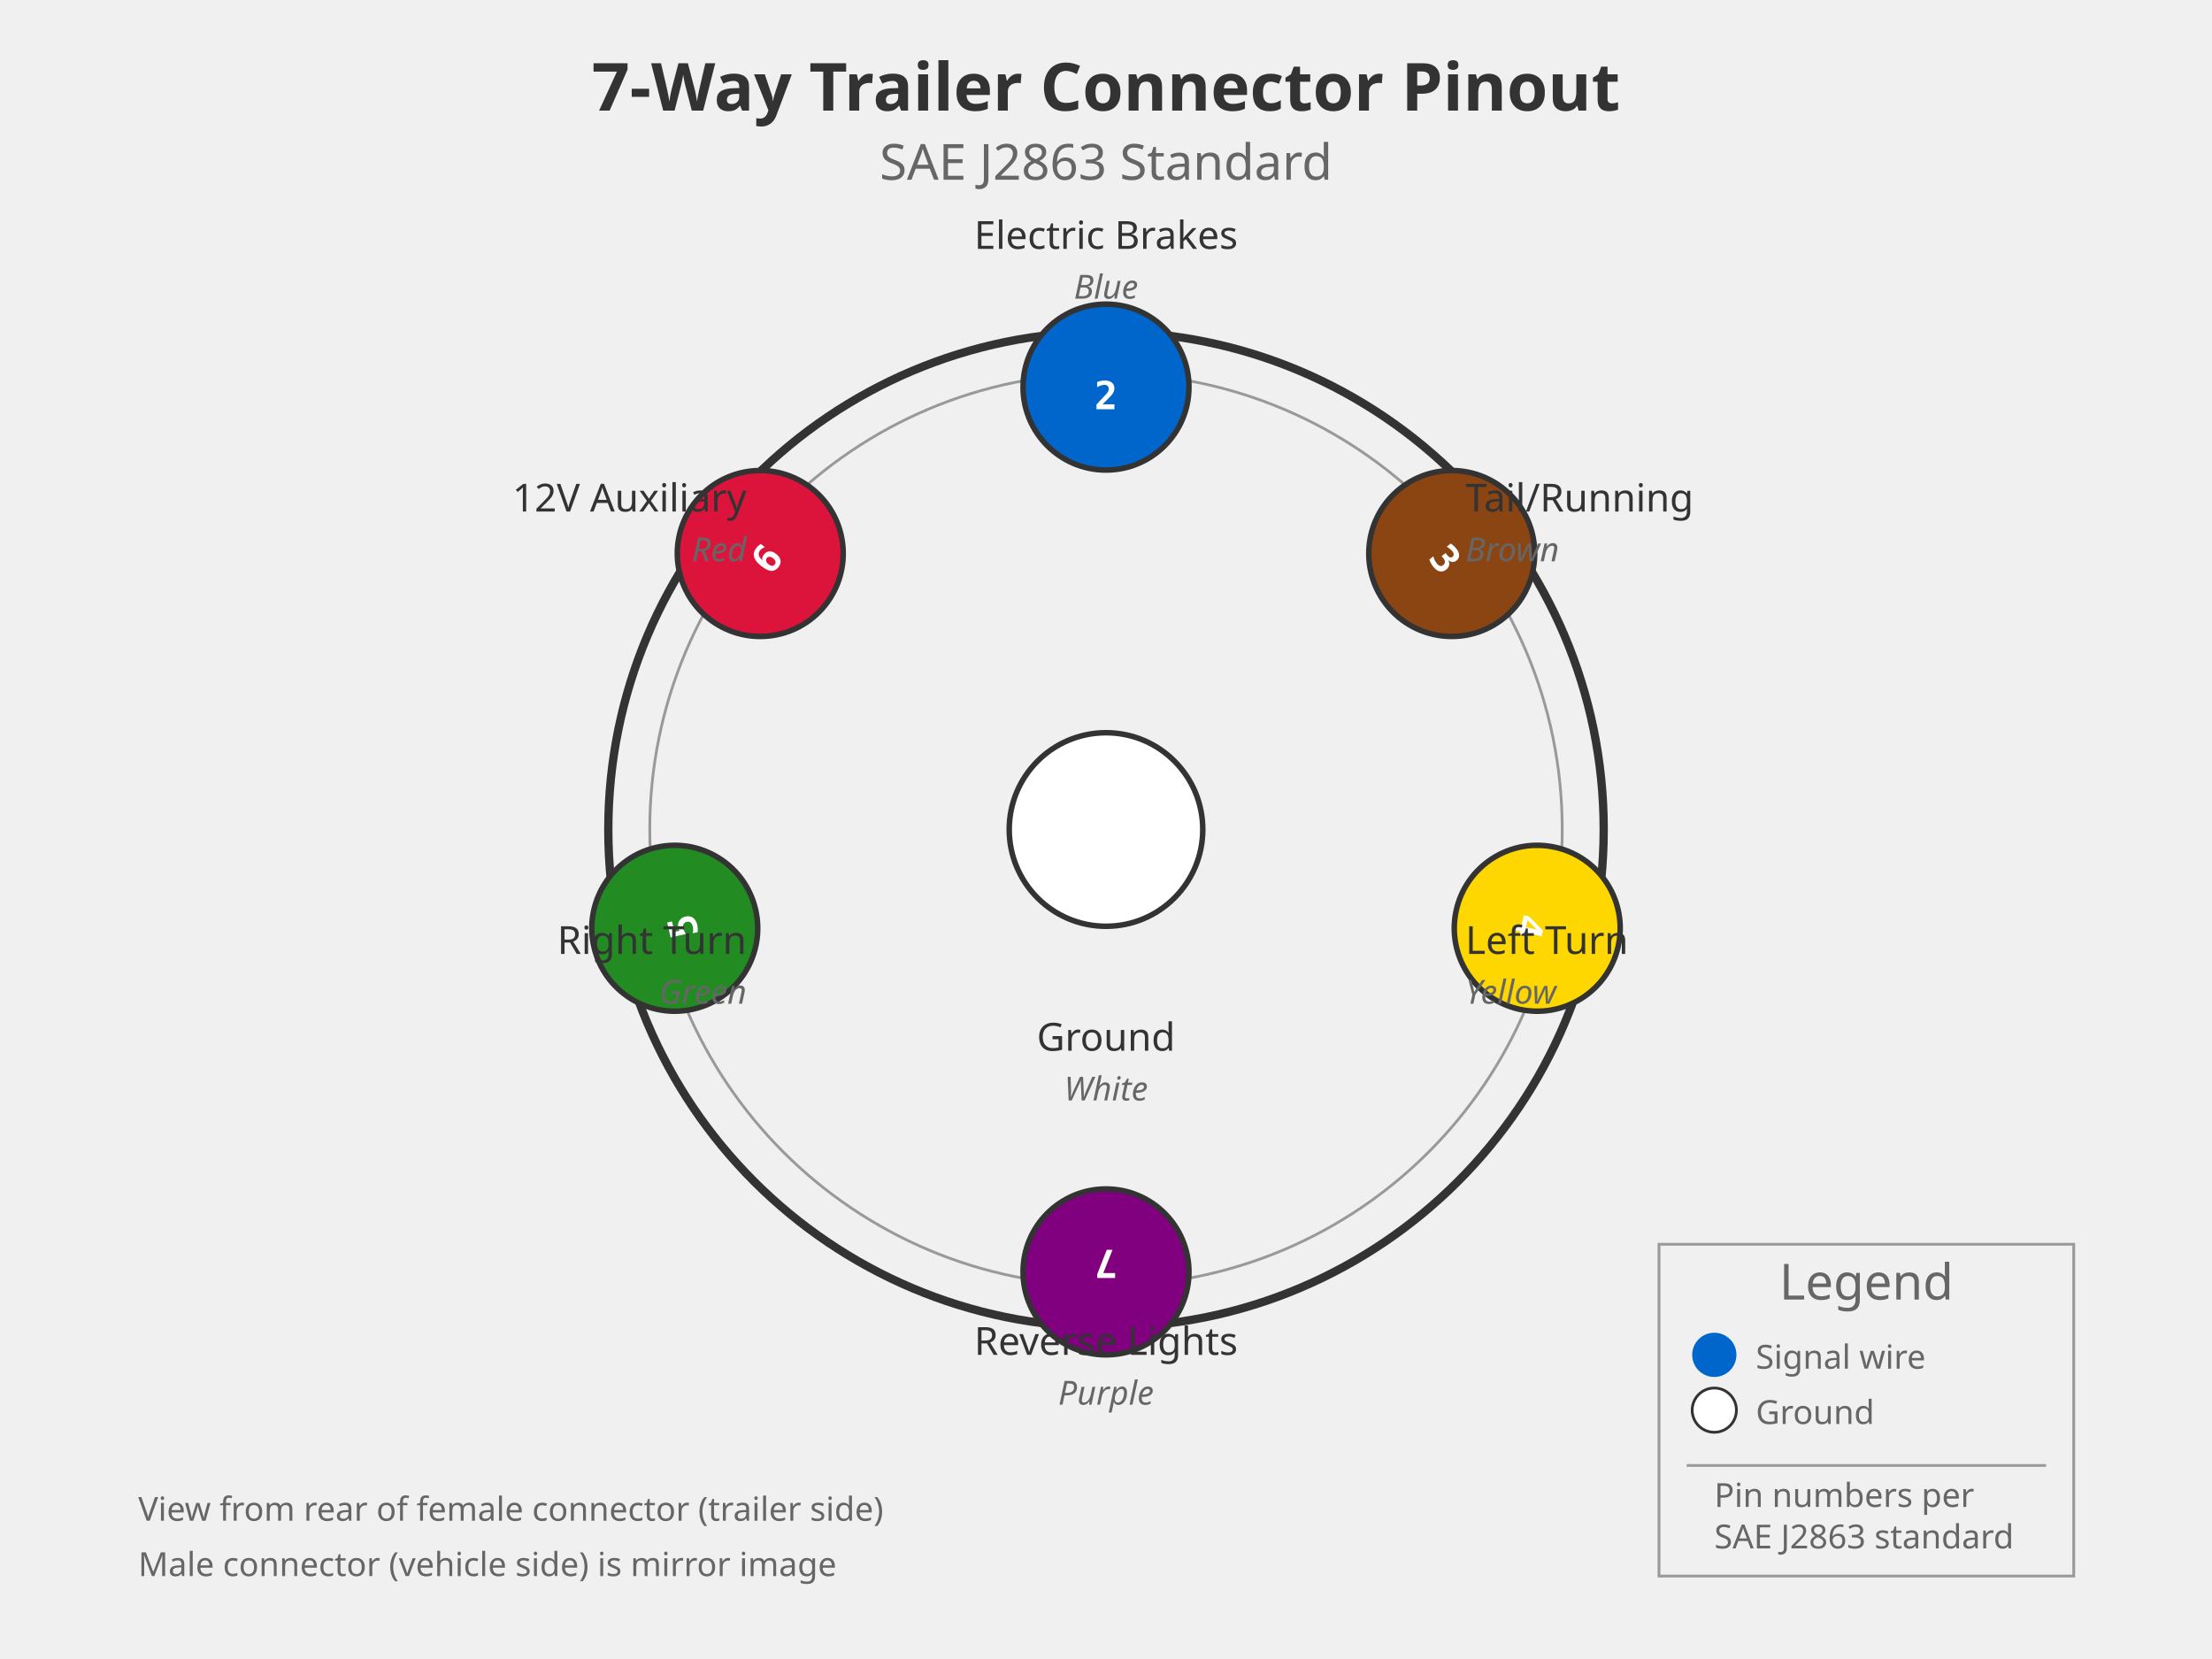
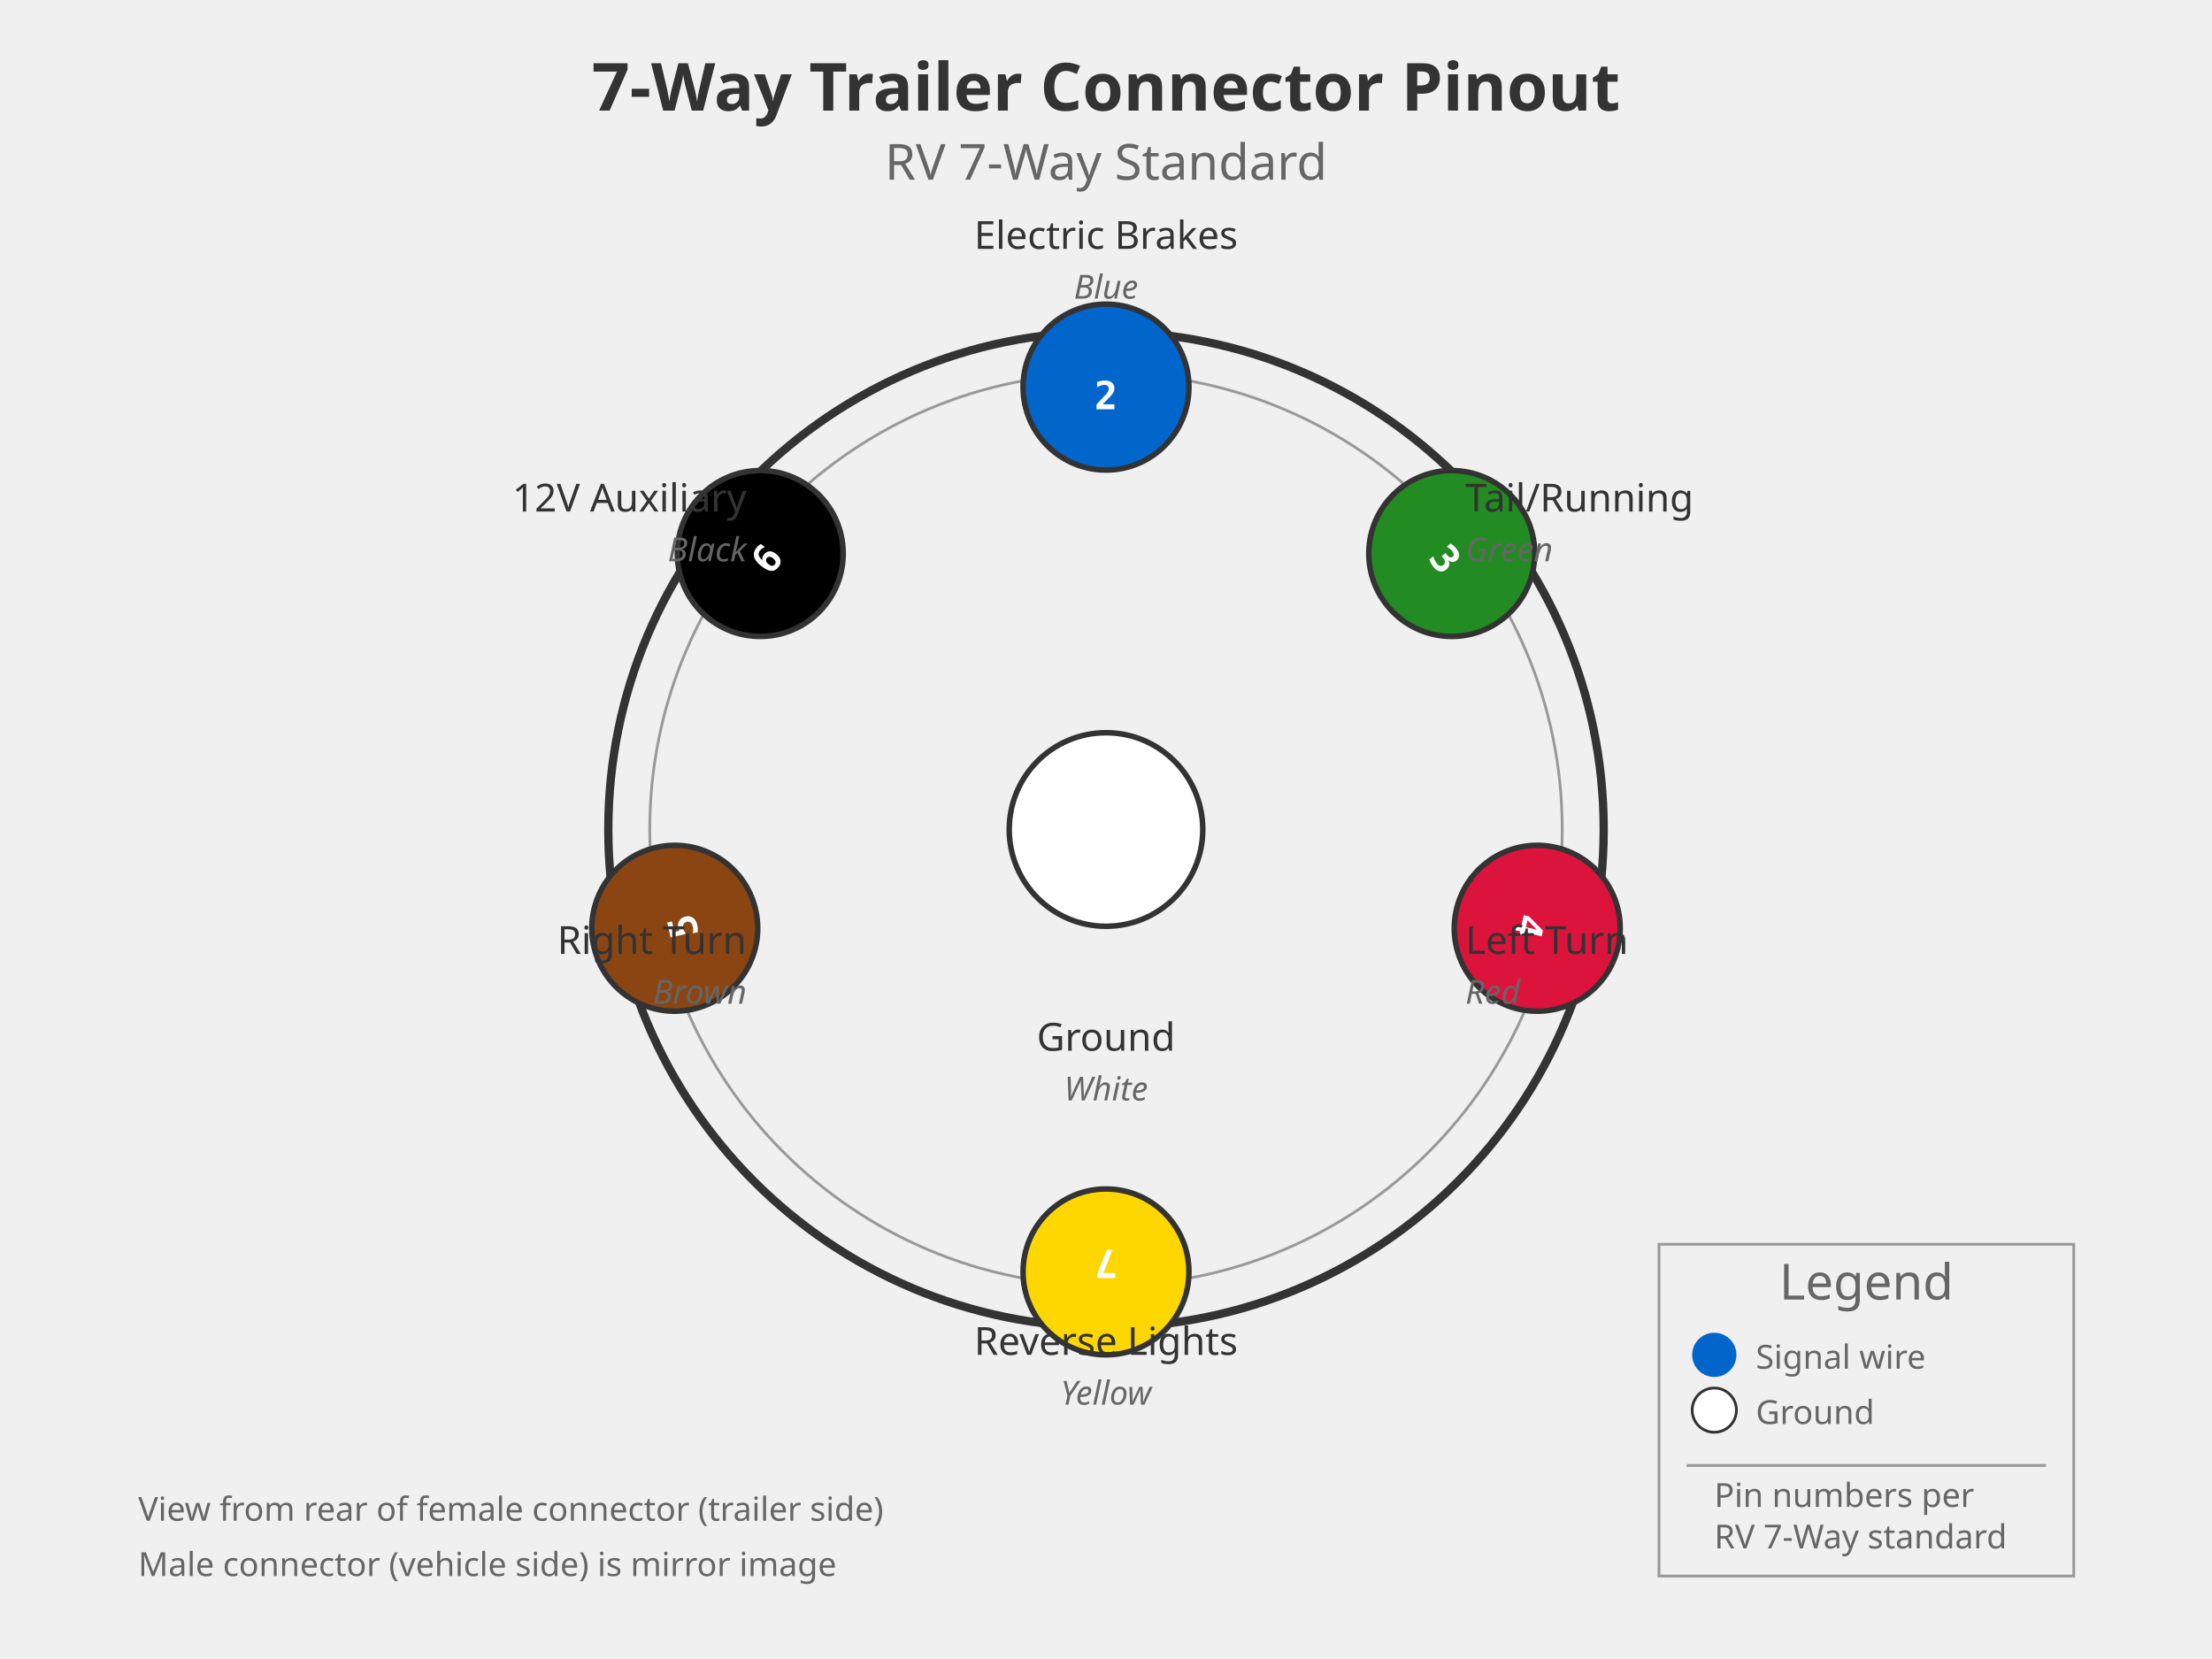
<svg xmlns="http://www.w3.org/2000/svg" viewBox="0 0 800 600">
  <defs>
    <style>
      .title { font: bold 24px sans-serif; fill: #333; }
      .subtitle { font: 18px sans-serif; fill: #666; }
      .pin-label { font: bold 14px monospace; fill: #fff; }
      .function-label { font: 14px sans-serif; fill: #333; }
      .wire-color { font: italic 12px sans-serif; fill: #666; }
      .note { font: 12px sans-serif; fill: #666; }
      .pin-circle { stroke: #333; stroke-width: 2; }
    </style>
  </defs>
  <text x="400" y="40" class="title" text-anchor="middle">7-Way Trailer Connector Pinout</text>
-   <text x="400" y="65" class="subtitle" text-anchor="middle">SAE J2863 Standard</text>
+   <text x="400" y="65" class="subtitle" text-anchor="middle">RV 7-Way Standard</text>
  <circle cx="400" cy="300" r="180" fill="none" stroke="#333" stroke-width="3" />
  <circle cx="400" cy="300" r="165" fill="none" stroke="#999" stroke-width="1" />
  <circle cx="400" cy="300" r="35" class="pin-circle" fill="#ffffff" />
  <text x="400" y="308" class="pin-label" fill="#000" text-anchor="middle">1</text>
  <text x="400" y="380" class="function-label" text-anchor="middle">Ground</text>
  <text x="400" y="398" class="wire-color" text-anchor="middle">White</text>
  <circle cx="400" cy="140" r="30" class="pin-circle" fill="#0066cc" />
  <text x="400" y="148" class="pin-label" text-anchor="middle">2</text>
  <text x="400" y="90" class="function-label" text-anchor="middle">Electric Brakes</text>
  <text x="400" y="108" class="wire-color" text-anchor="middle">Blue</text>
  <g transform="rotate(51.4 400 300)">
-     <circle cx="400" cy="140" r="30" class="pin-circle" fill="#8B4513" />
+     <circle cx="400" cy="140" r="30" class="pin-circle" fill="#228B22" />
    <text x="400" y="148" class="pin-label" text-anchor="middle">3</text>
  </g>
  <text x="530" y="185" class="function-label" text-anchor="start">Tail/Running</text>
-   <text x="530" y="203" class="wire-color" text-anchor="start">Brown</text>
+   <text x="530" y="203" class="wire-color" text-anchor="start">Green</text>
  <g transform="rotate(102.9 400 300)">
-     <circle cx="400" cy="140" r="30" class="pin-circle" fill="#FFD700" />
+     <circle cx="400" cy="140" r="30" class="pin-circle" fill="#DC143C" />
    <text x="400" y="148" class="pin-label" text-anchor="middle">4</text>
  </g>
  <text x="530" y="345" class="function-label" text-anchor="start">Left Turn</text>
-   <text x="530" y="363" class="wire-color" text-anchor="start">Yellow</text>
+   <text x="530" y="363" class="wire-color" text-anchor="start">Red</text>
  <g transform="rotate(-102.9 400 300)">
-     <circle cx="400" cy="140" r="30" class="pin-circle" fill="#228B22" />
+     <circle cx="400" cy="140" r="30" class="pin-circle" fill="#8B4513" />
    <text x="400" y="148" class="pin-label" text-anchor="middle">5</text>
  </g>
  <text x="270" y="345" class="function-label" text-anchor="end">Right Turn</text>
-   <text x="270" y="363" class="wire-color" text-anchor="end">Green</text>
+   <text x="270" y="363" class="wire-color" text-anchor="end">Brown</text>
  <g transform="rotate(-51.4 400 300)">
-     <circle cx="400" cy="140" r="30" class="pin-circle" fill="#DC143C" />
+     <circle cx="400" cy="140" r="30" class="pin-circle" fill="#000000" />
    <text x="400" y="148" class="pin-label" text-anchor="middle">6</text>
  </g>
  <text x="270" y="185" class="function-label" text-anchor="end">12V Auxiliary</text>
-   <text x="270" y="203" class="wire-color" text-anchor="end">Red</text>
+   <text x="270" y="203" class="wire-color" text-anchor="end">Black</text>
  <g transform="rotate(180 400 300)">
-     <circle cx="400" cy="140" r="30" class="pin-circle" fill="#800080" />
+     <circle cx="400" cy="140" r="30" class="pin-circle" fill="#FFD700" />
    <text x="400" y="148" class="pin-label" text-anchor="middle">7</text>
  </g>
  <text x="400" y="490" class="function-label" text-anchor="middle">Reverse Lights</text>
-   <text x="400" y="508" class="wire-color" text-anchor="middle">Purple</text>
+   <text x="400" y="508" class="wire-color" text-anchor="middle">Yellow</text>
  <text x="50" y="550" class="note">View from rear of female connector (trailer side)</text>
  <text x="50" y="570" class="note">Male connector (vehicle side) is mirror image</text>
  <rect x="600" y="450" width="150" height="120" fill="none" stroke="#999" stroke-width="1" />
  <text x="675" y="470" class="subtitle" text-anchor="middle">Legend</text>
  <circle cx="620" cy="490" r="8" fill="#0066cc" />
  <text x="635" y="495" class="note">Signal wire</text>
  <circle cx="620" cy="510" r="8" fill="#ffffff" stroke="#333" stroke-width="1" />
  <text x="635" y="515" class="note">Ground</text>
  <line x1="610" y1="530" x2="740" y2="530" stroke="#999" stroke-width="1" />
  <text x="620" y="545" class="note" font-size="10">Pin numbers per</text>
-   <text x="620" y="560" class="note" font-size="10">SAE J2863 standard</text>
+   <text x="620" y="560" class="note" font-size="10">RV 7-Way standard</text>
</svg>
